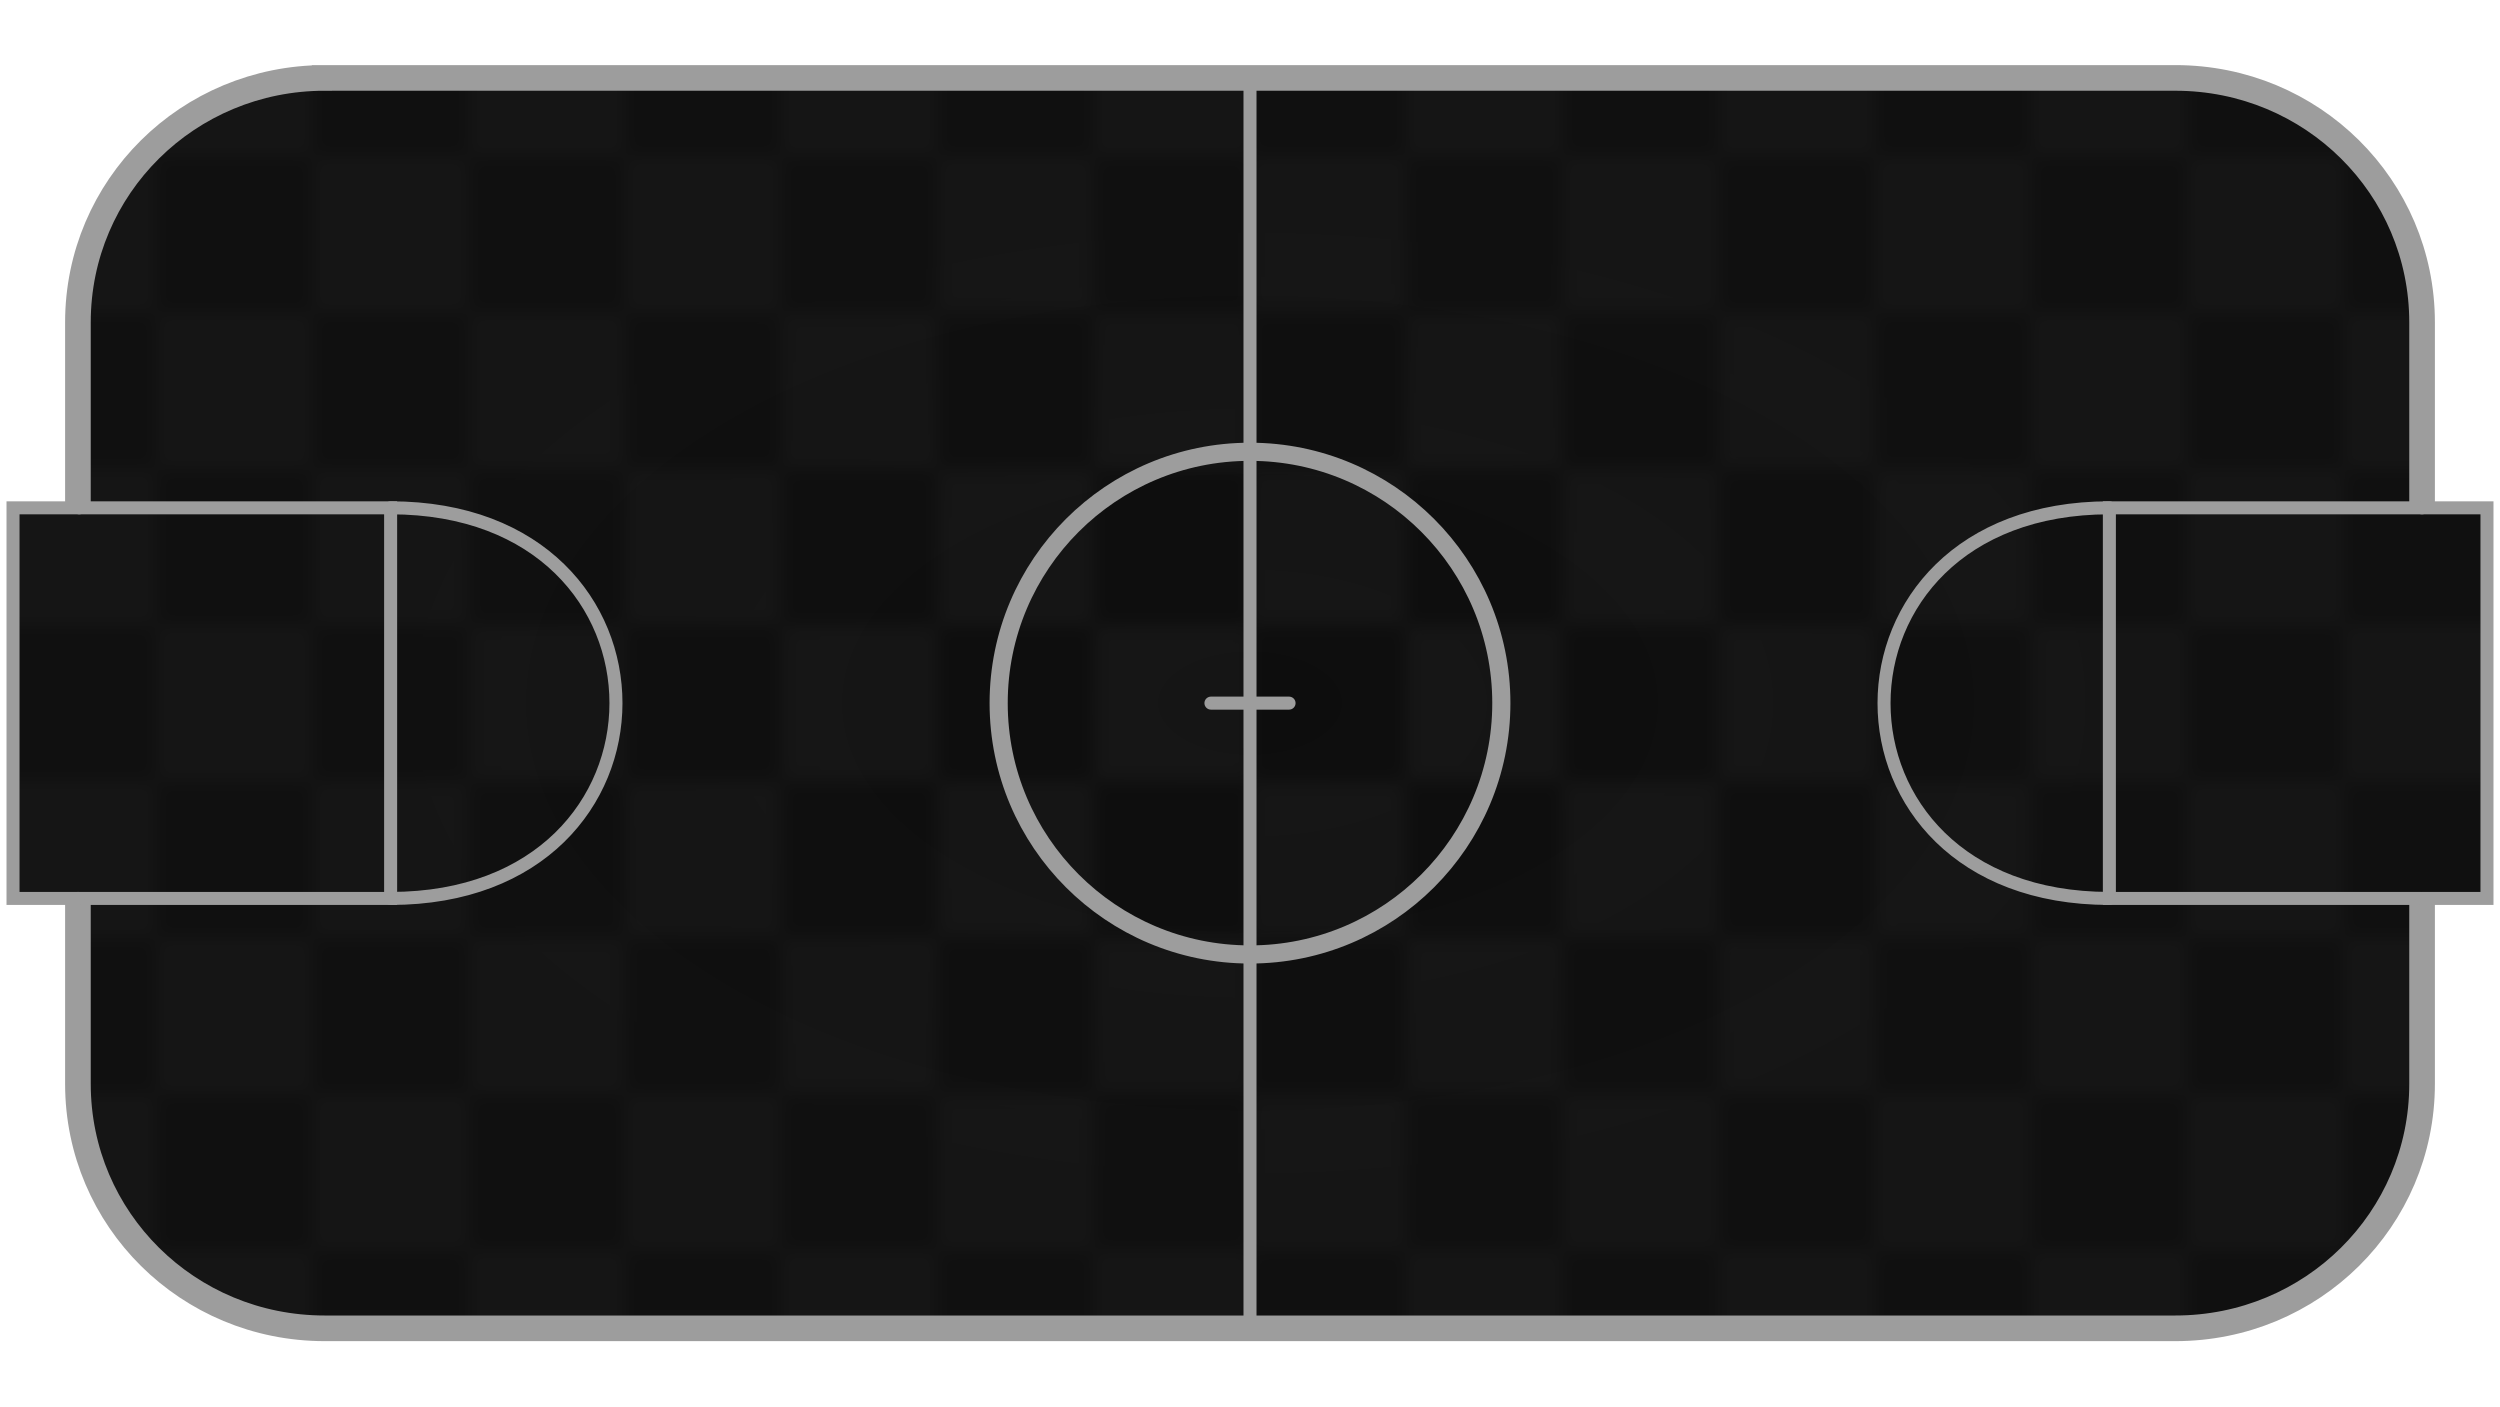
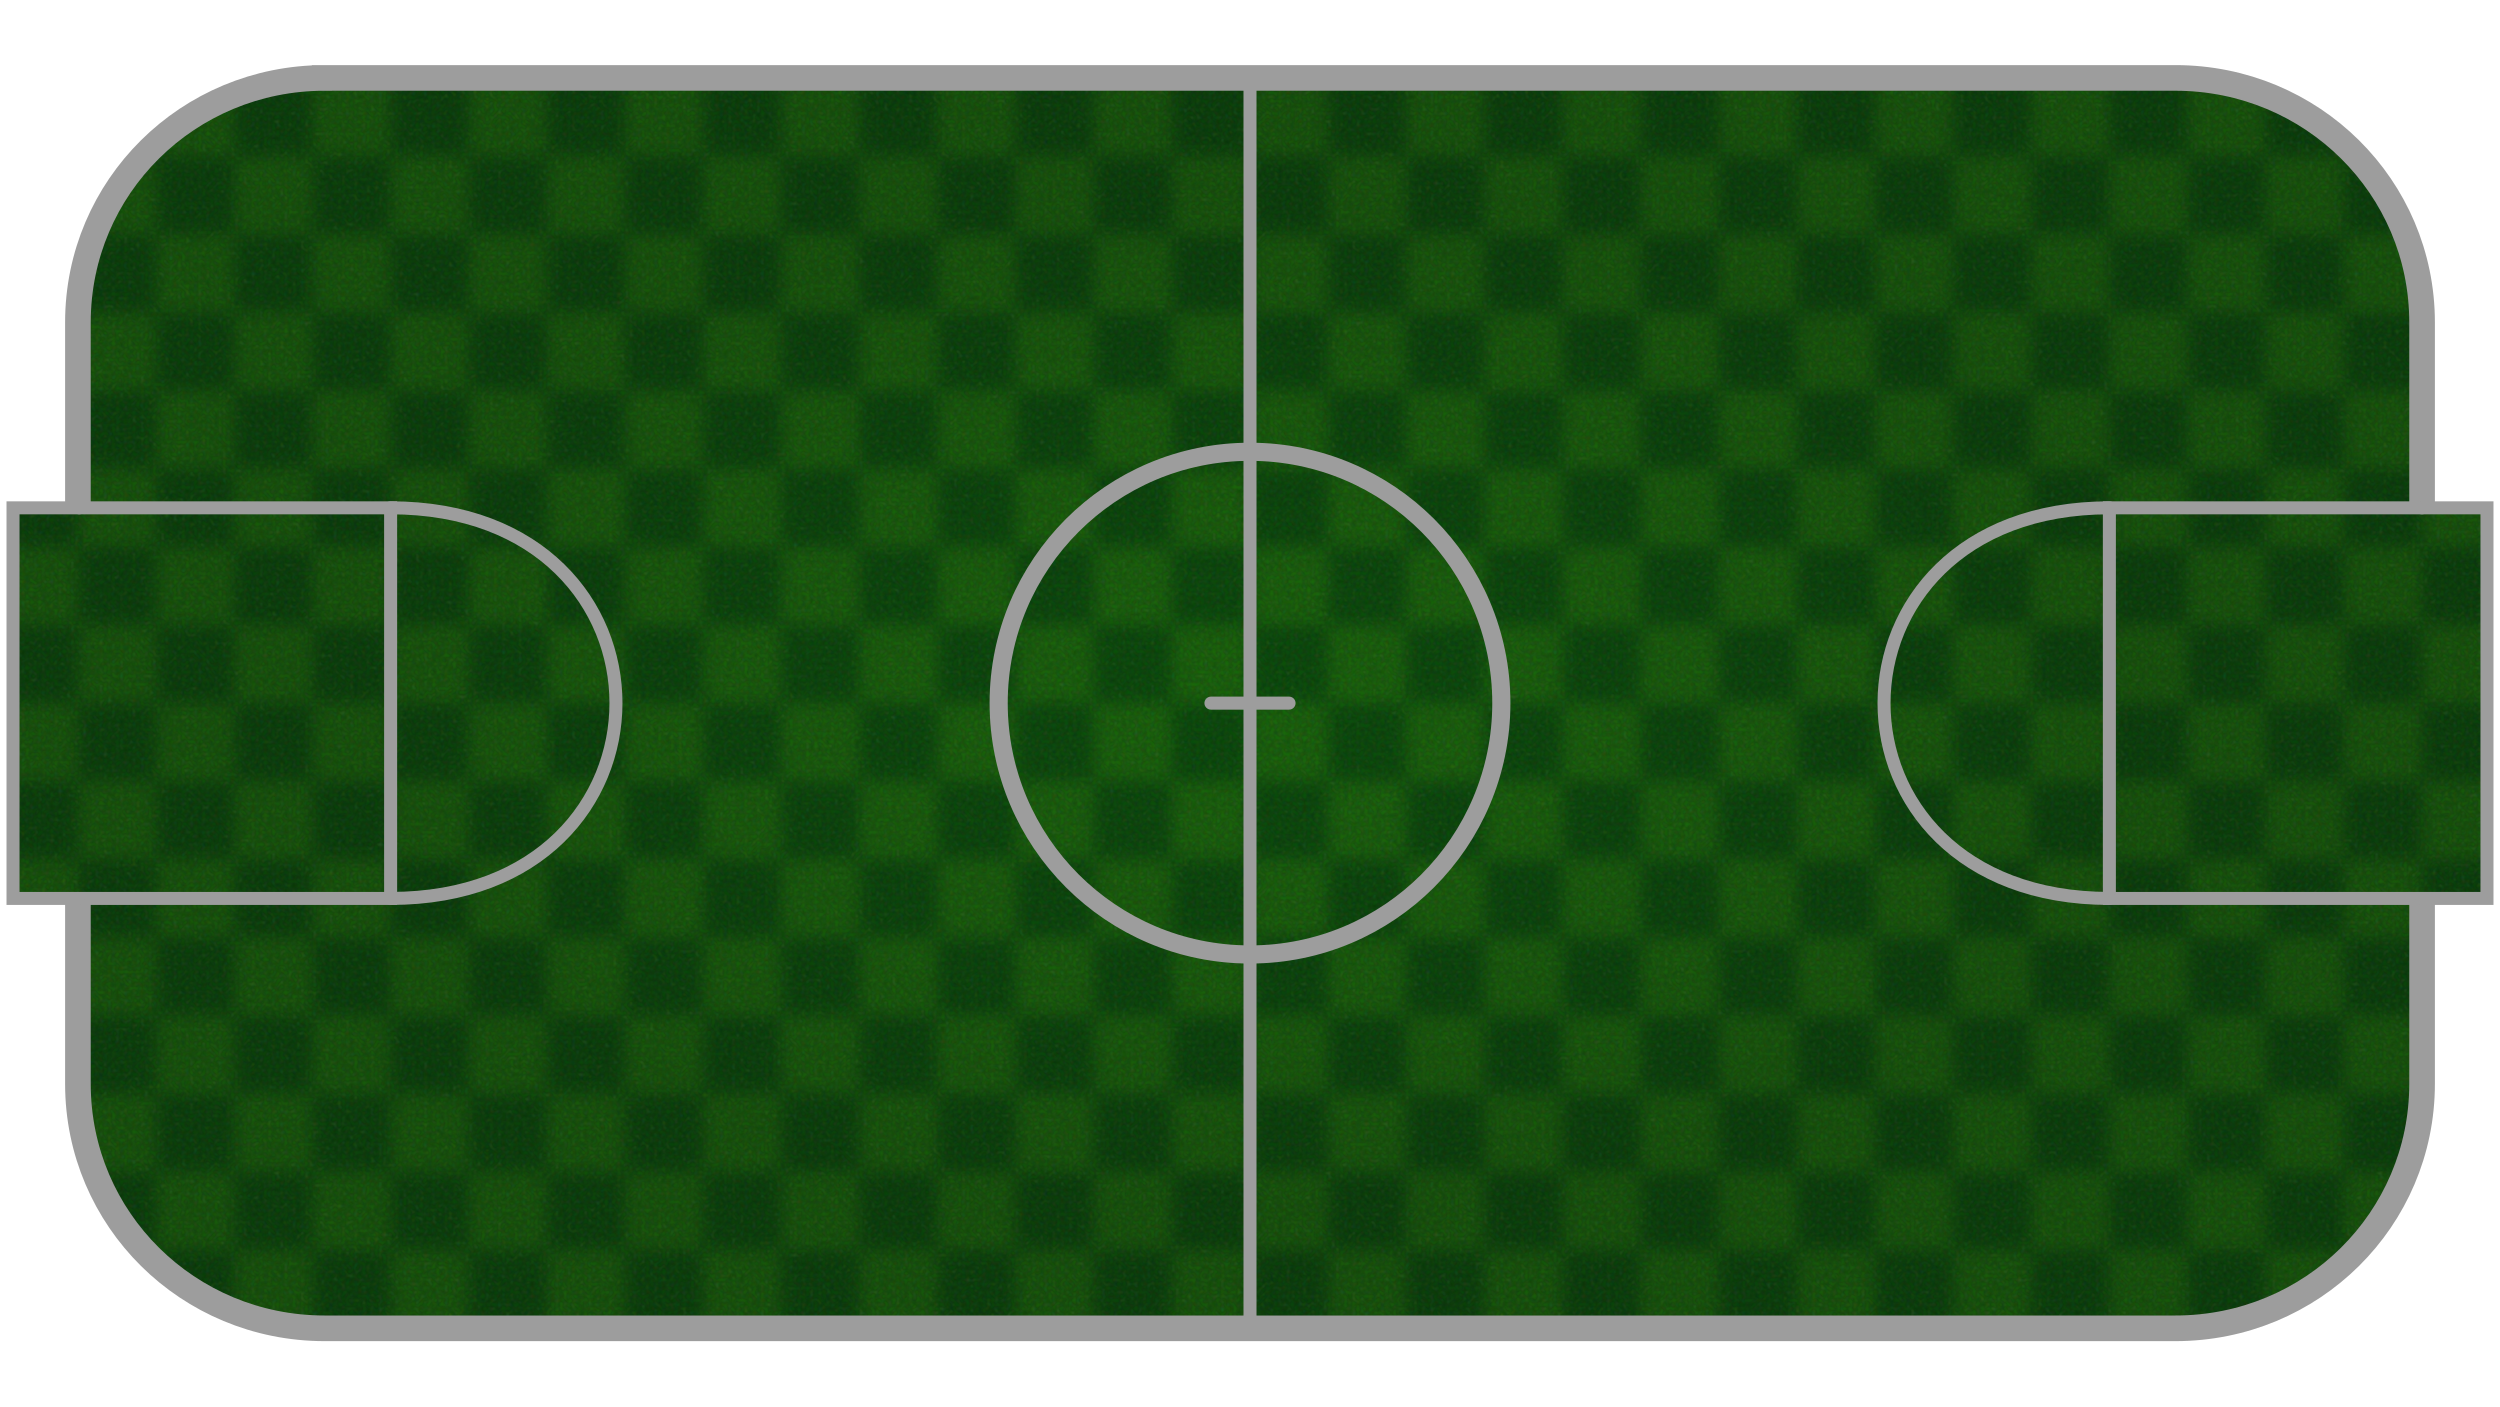
<svg xmlns="http://www.w3.org/2000/svg" xmlns:xlink="http://www.w3.org/1999/xlink" width="1920" height="1080" viewBox="0 0 1920 1080" version="1.1" id="svg1" xml:space="preserve">
  <style id="style4910">
.measure-arrow
{
}
.measure-label
{

}
.measure-line
{
}</style>
  <defs id="defs1">
    <clipPath clipPathUnits="userSpaceOnUse" id="clipPath4946">
      <rect style="fill:#000000;stroke:#000000;stroke-width:0;stroke-linejoin:bevel;paint-order:stroke markers fill;stop-color:#000000" id="rect5-4" width="20" height="200" x="530" y="595" />
    </clipPath>
    <clipPath clipPathUnits="userSpaceOnUse" id="clipPath55">
      <path id="path55" style="stroke-width:0.1;stroke-linecap:square;paint-order:markers fill stroke;stop-color:#000000" d="m 1736.615,-745.573 h 1589.476 v 72.467 H 1736.615 Z" />
    </clipPath>
    <clipPath clipPathUnits="userSpaceOnUse" id="clipPath54">
      <path id="path54" style="stroke-width:0.1;stroke-linecap:square;paint-order:markers fill stroke;stop-color:#000000" d="m 1691.199,-792.32 h 1634.892 v 92.828 H 1691.199 Z" />
    </clipPath>
    <clipPath clipPathUnits="userSpaceOnUse" id="clipPath5">
      <path id="path5" style="stroke-width:0.1;stroke-linecap:square;paint-order:markers fill stroke;stop-color:#000000" d="m 438.251,553.764 859.871,0 v 201.396 l -859.871,0 z" />
    </clipPath>
    <linearGradient id="linearGradient4927">
      <stop style="stop-color:#151515;stop-opacity:0.629;" offset="0" id="stop4927" />
-       <stop style="stop-color:#151515;stop-opacity:0.761;" offset="0.7" id="stop4928" />
+       <stop style="stop-color:#151515;stop-opacity:0.689;" offset="0.7" id="stop4928" />
    </linearGradient>
-     <pattern xlink:href="#Checkerboard" preserveAspectRatio="xMidYMid" id="pattern4905" patternTransform="scale(120)" x="0" y="0" />
+     <pattern xlink:href="#Checkerboard" preserveAspectRatio="xMidYMid" id="pattern4905" patternTransform="scale(60)" x="0" y="0" />
    <pattern style="fill:#000000" patternUnits="userSpaceOnUse" width="2" height="2" patternTransform="translate(0,0) scale(10,10)" id="Checkerboard" preserveAspectRatio="xMidYMid">
      <rect style="stroke:none" x="0" y="0" width="1" height="1" id="rect209" />
      <rect style="stroke:none" x="1" y="1" width="1" height="1" id="rect211" />
    </pattern>
    <clipPath clipPathUnits="userSpaceOnUse" id="clipPath15">
      <rect style="fill:none;stroke:#000000;stroke-linecap:butt;stroke-linejoin:bevel;paint-order:stroke markers fill;stop-color:#000000" id="rect15-7" width="45.034" height="38.956" x="262.483" y="121.001" />
    </clipPath>
    <radialGradient xlink:href="#linearGradient4927" id="radialGradient4928" cx="960.098" cy="540.098" fx="960.098" fy="540.098" r="961.098" gradientTransform="matrix(0.9998977,0,0,0.5628975,0,235.98)" gradientUnits="userSpaceOnUse" />
    <filter style="color-interpolation-filters:sRGB" id="filter4928" x="-0.008" y="-0.014" width="1.016" height="1.029">
      <feGaussianBlur stdDeviation="6.075" id="feGaussianBlur4928" />
    </filter>
    <clipPath clipPathUnits="userSpaceOnUse" id="clipPath19">
      <path id="path20" style="display:none;opacity:1;fill:#000000;fill-opacity:1;stroke:none;stroke-width:10;stroke-linecap:round;stroke-linejoin:miter;stroke-miterlimit:4.2;stroke-dasharray:none;stroke-opacity:1;paint-order:stroke markers fill" d="M 43.465,390 V 690 H 75.611 V 390 Z m 1800.924,0 v 300 h 32.147 V 390 Z" />
      <path id="lpe_path-effect20" style="opacity:1;fill:#000000;fill-opacity:1;stroke:none;stroke-width:10;stroke-linecap:round;stroke-linejoin:miter;stroke-miterlimit:4.2;stroke-dasharray:none;stroke-opacity:1;paint-order:stroke markers fill" class="powerclip" d="M 45,45 H 1875 V 1035 H 45 Z M 43.465,390 V 690 H 75.611 V 390 Z m 1800.924,0 v 300 h 32.147 V 390 Z" />
    </clipPath>
    <clipPath clipPathUnits="userSpaceOnUse" id="clipPath22">
      <path id="path22" style="display:block;opacity:1;fill:#000000;fill-opacity:1;stroke:#000000;stroke-width:19.669;stroke-linecap:round;stroke-linejoin:miter;stroke-miterlimit:4.2;stroke-dasharray:none;stroke-opacity:1;paint-order:stroke markers fill" d="M 250.145,60.373 C 145.266,60.373 60.834,144.013 60.834,247.908 V 390 H 10 v 300 h 50.834 v 142.092 c 0,103.895 84.432,187.535 189.311,187.535 H 1669.855 c 104.878,0 189.31,-83.64 189.31,-187.535 V 690 H 1910 V 390 h -50.834 V 247.908 c 0,-103.895 -84.432,-187.535 -189.31,-187.535 z" />
    </clipPath>
+     <filter style="color-interpolation-filters:sRGB;" id="filter2" x="0" y="0" width="1" height="1">
+       <feTurbulence type="fractalNoise" numOctaves="1" baseFrequency="0.317" seed="422" result="result0" id="feTurbulence1" />
+       <feColorMatrix result="result4" values="1 0 0 0 0 0 1 0 0 0 0 0 1 0 0 0 0 0 1 0" type="matrix" id="feColorMatrix1" />
+       <feComposite in="SourceGraphic" in2="result4" operator="arithmetic" k1="1.25" k2="0.5" k3="0.5" result="result2" id="feComposite1" />
+       <feBlend result="result5" mode="overlay" in="result2" in2="SourceGraphic" id="feBlend1" />
+       <feComposite in="result5" in2="SourceGraphic" operator="in" result="result3" id="feComposite2" />
+     </filter>
  </defs>
  <g id="layer1" style="display:inline">
    <g id="g9" clip-path="url(#clipPath22)">
-       <rect style="display:inline;opacity:0.994;fill:#151515;fill-opacity:1;fill-rule:nonzero;stroke:none;stroke-width:1.607;stroke-linecap:square;stroke-linejoin:round;paint-order:markers fill stroke" id="rect4873" width="1920" height="1080" x="-9.6866959e-14" y="-8.631984e-15" />
-       <rect style="display:inline;opacity:0.994;mix-blend-mode:overlay;fill:url(#pattern4905);fill-opacity:1;stroke:#000000;stroke-width:2;stroke-linecap:square;stroke-linejoin:round;paint-order:markers fill stroke;filter:url(#filter4928)" id="rect1" width="1920" height="1080" x="0" y="0" ry="0" />
-       <rect style="display:inline;opacity:0.994;mix-blend-mode:normal;fill:url(#radialGradient4928);fill-opacity:1;stroke:none;stroke-width:2;stroke-linecap:square;stroke-linejoin:round;stroke-opacity:1;paint-order:markers fill stroke" id="rect4919" width="1920" height="1080" x="0" y="0" />
+       <rect style="display:inline;opacity:0.994;fill:#20c900;fill-opacity:1;fill-rule:nonzero;stroke:none;stroke-width:1.607;stroke-linecap:square;stroke-linejoin:round;paint-order:markers fill stroke" id="rect4873" width="1920" height="1080" x="-9.6866959e-14" y="-8.631984e-15" />
+       <rect style="display:inline;opacity:0.994;mix-blend-mode:overlay;fill:url(#pattern4905);fill-opacity:1;stroke:#0c8505;stroke-width:2;stroke-linecap:square;stroke-linejoin:round;paint-order:markers fill stroke;filter:url(#filter4928);stroke-opacity:1" id="rect1" width="1920" height="1080" x="0" y="0" ry="0" />
+       <rect style="display:inline;opacity:0.994;mix-blend-mode:normal;fill:url(#radialGradient4928);fill-opacity:1;stroke:none;stroke-width:2;stroke-linecap:square;stroke-linejoin:round;stroke-opacity:1;paint-order:markers fill stroke;filter:url(#filter2)" id="rect4919" width="1920" height="1080" x="0" y="0" />
    </g>
  </g>
  <g id="layer3" style="display:inline">
    <path style="display:inline;opacity:1;fill:none;fill-opacity:1;stroke:#9d9d9d;stroke-width:19.691;stroke-linecap:round;stroke-linejoin:miter;stroke-miterlimit:4.2;stroke-dasharray:none;stroke-opacity:1;paint-order:stroke markers fill" id="rect6" width="1800.309" height="960.309" x="59.845" y="59.845" ry="187.742" rx="189.519" clip-path="url(#clipPath19)" d="m 249.364,59.845 h 1421.271 c 104.994,0 189.519,83.733 189.519,187.742 v 584.825 c 0,104.009 -84.526,187.742 -189.519,187.742 H 249.364 c -104.994,0 -189.519,-83.733 -189.519,-187.742 V 247.588 c 0,-104.009 84.526,-187.742 189.519,-187.742 z" />
    <g id="g17" style="display:inline">
      <ellipse style="display:inline;opacity:1;fill:none;fill-opacity:1;stroke:#9d9d9d;stroke-width:13.935;stroke-linecap:round;stroke-linejoin:miter;stroke-miterlimit:4.2;stroke-dasharray:none;stroke-opacity:1;paint-order:stroke markers fill" id="path10" cx="960" cy="540" rx="193.032" ry="193.032" />
      <path style="opacity:1;fill:none;fill-opacity:1;stroke:#9d9d9d;stroke-width:10;stroke-linecap:round;stroke-linejoin:miter;stroke-miterlimit:4.2;stroke-dasharray:none;stroke-opacity:1;paint-order:stroke markers fill" d="M 960,1019.627 V 60.373" id="path11" />
      <path style="opacity:1;fill:none;fill-opacity:1;stroke:#9d9d9d;stroke-width:10;stroke-linecap:round;stroke-linejoin:miter;stroke-miterlimit:4.2;stroke-dasharray:none;stroke-opacity:1;paint-order:stroke markers fill" d="M 930,540 990,540" id="path12" />
      <g id="g15">
        <path style="opacity:1;fill:none;fill-opacity:1;stroke:#9d9d9d;stroke-width:10;stroke-linecap:round;stroke-linejoin:miter;stroke-miterlimit:4.2;stroke-dasharray:none;stroke-opacity:1;paint-order:stroke markers fill" d="M 60.835,390 H 300 V 690 H 59.845" id="path13" />
        <path style="opacity:1;fill:none;fill-opacity:1;stroke:#9d9d9d;stroke-width:10;stroke-linecap:round;stroke-linejoin:miter;stroke-miterlimit:4.2;stroke-dasharray:none;stroke-opacity:1;paint-order:stroke markers fill" d="m 300,390 c 230.884,0 230.61,300 0,300" id="path14" />
      </g>
      <g id="g16" transform="rotate(180,960.0002,540)">
        <path style="opacity:1;fill:none;fill-opacity:1;stroke:#9d9d9d;stroke-width:10;stroke-linecap:round;stroke-linejoin:miter;stroke-miterlimit:4.2;stroke-dasharray:none;stroke-opacity:1;paint-order:stroke markers fill" d="M 60.835,390 H 300 V 690 H 59.845" id="path15" />
        <path style="opacity:1;fill:none;fill-opacity:1;stroke:#9d9d9d;stroke-width:10;stroke-linecap:round;stroke-linejoin:miter;stroke-miterlimit:4.2;stroke-dasharray:none;stroke-opacity:1;paint-order:stroke markers fill" d="m 300,390 c 230.884,0 230.61,300 0,300" id="path16" />
      </g>
    </g>
    <path style="opacity:1;fill:none;fill-opacity:1;stroke:#9d9d9d;stroke-width:10;stroke-linecap:round;stroke-linejoin:miter;stroke-miterlimit:4.2;stroke-dasharray:none;stroke-opacity:1;paint-order:stroke markers fill" d="M 60.835,390 H 10 v 300 h 50" id="path17" />
    <path style="display:inline;opacity:1;fill:none;fill-opacity:1;stroke:#9d9d9d;stroke-width:10;stroke-linecap:round;stroke-linejoin:miter;stroke-miterlimit:4.2;stroke-dasharray:none;stroke-opacity:1;paint-order:stroke markers fill" d="m 1860,690 h 50 V 390 h -50" id="path19" />
  </g>
</svg>
